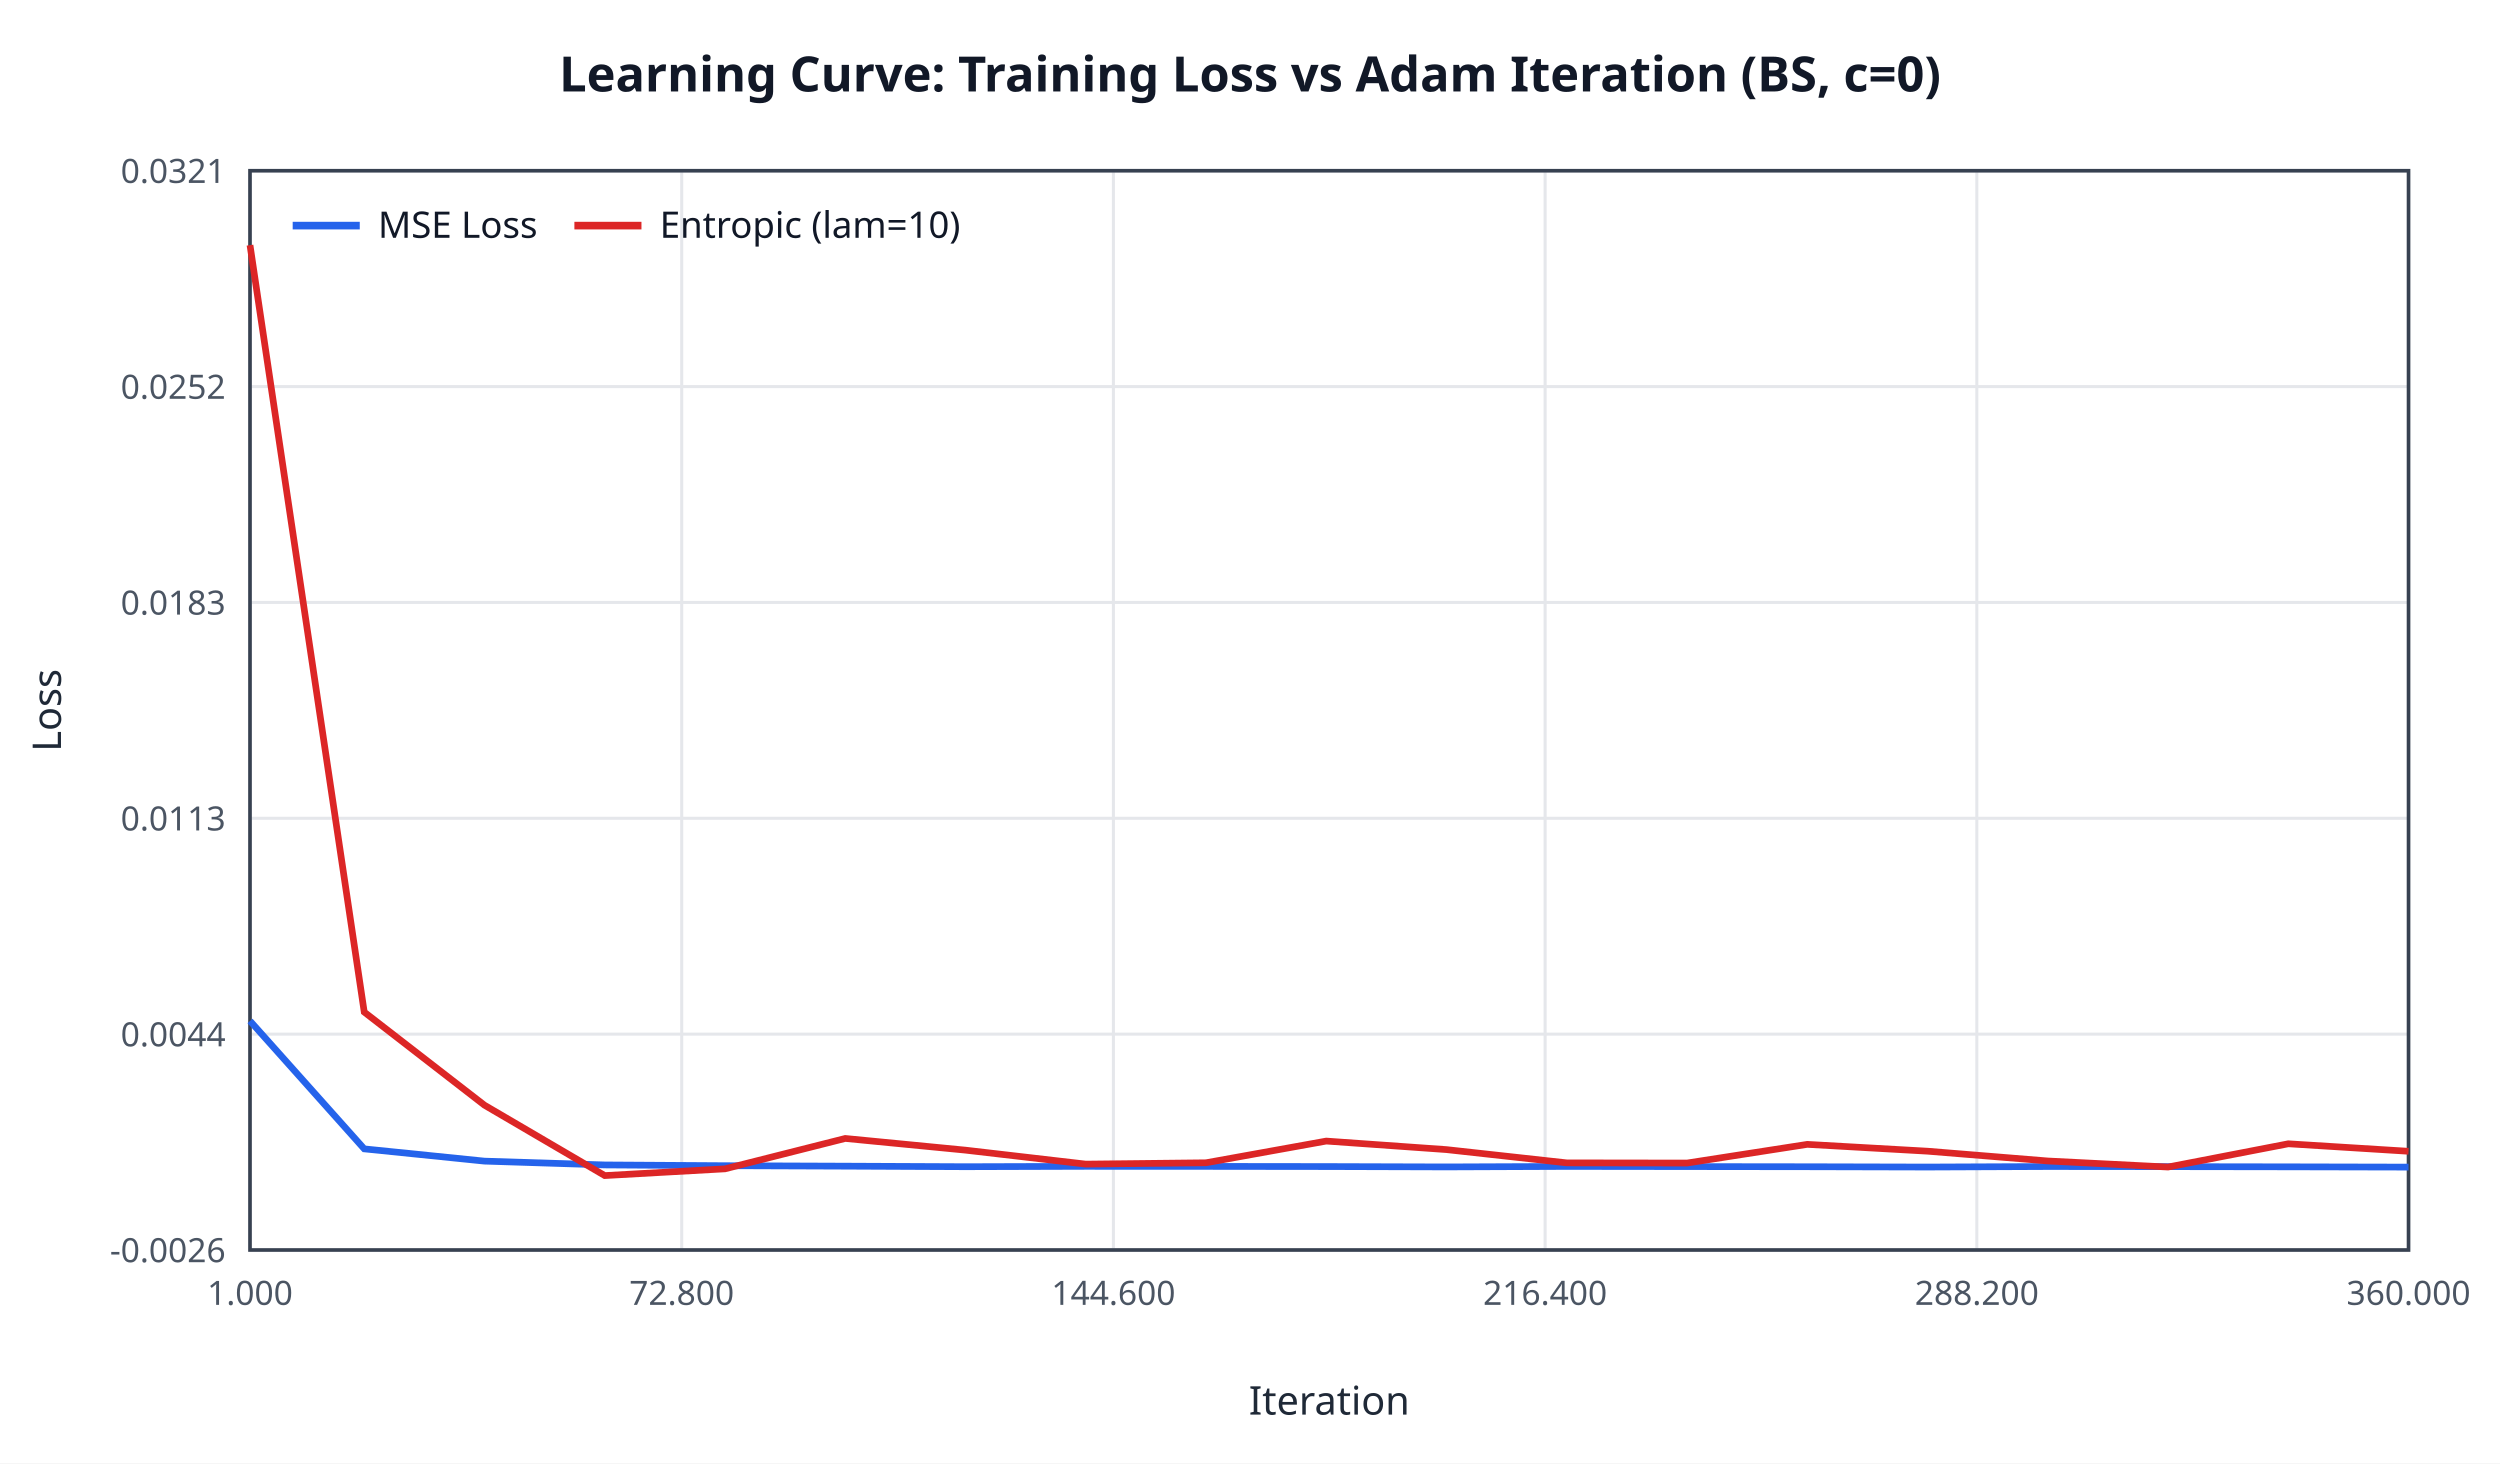
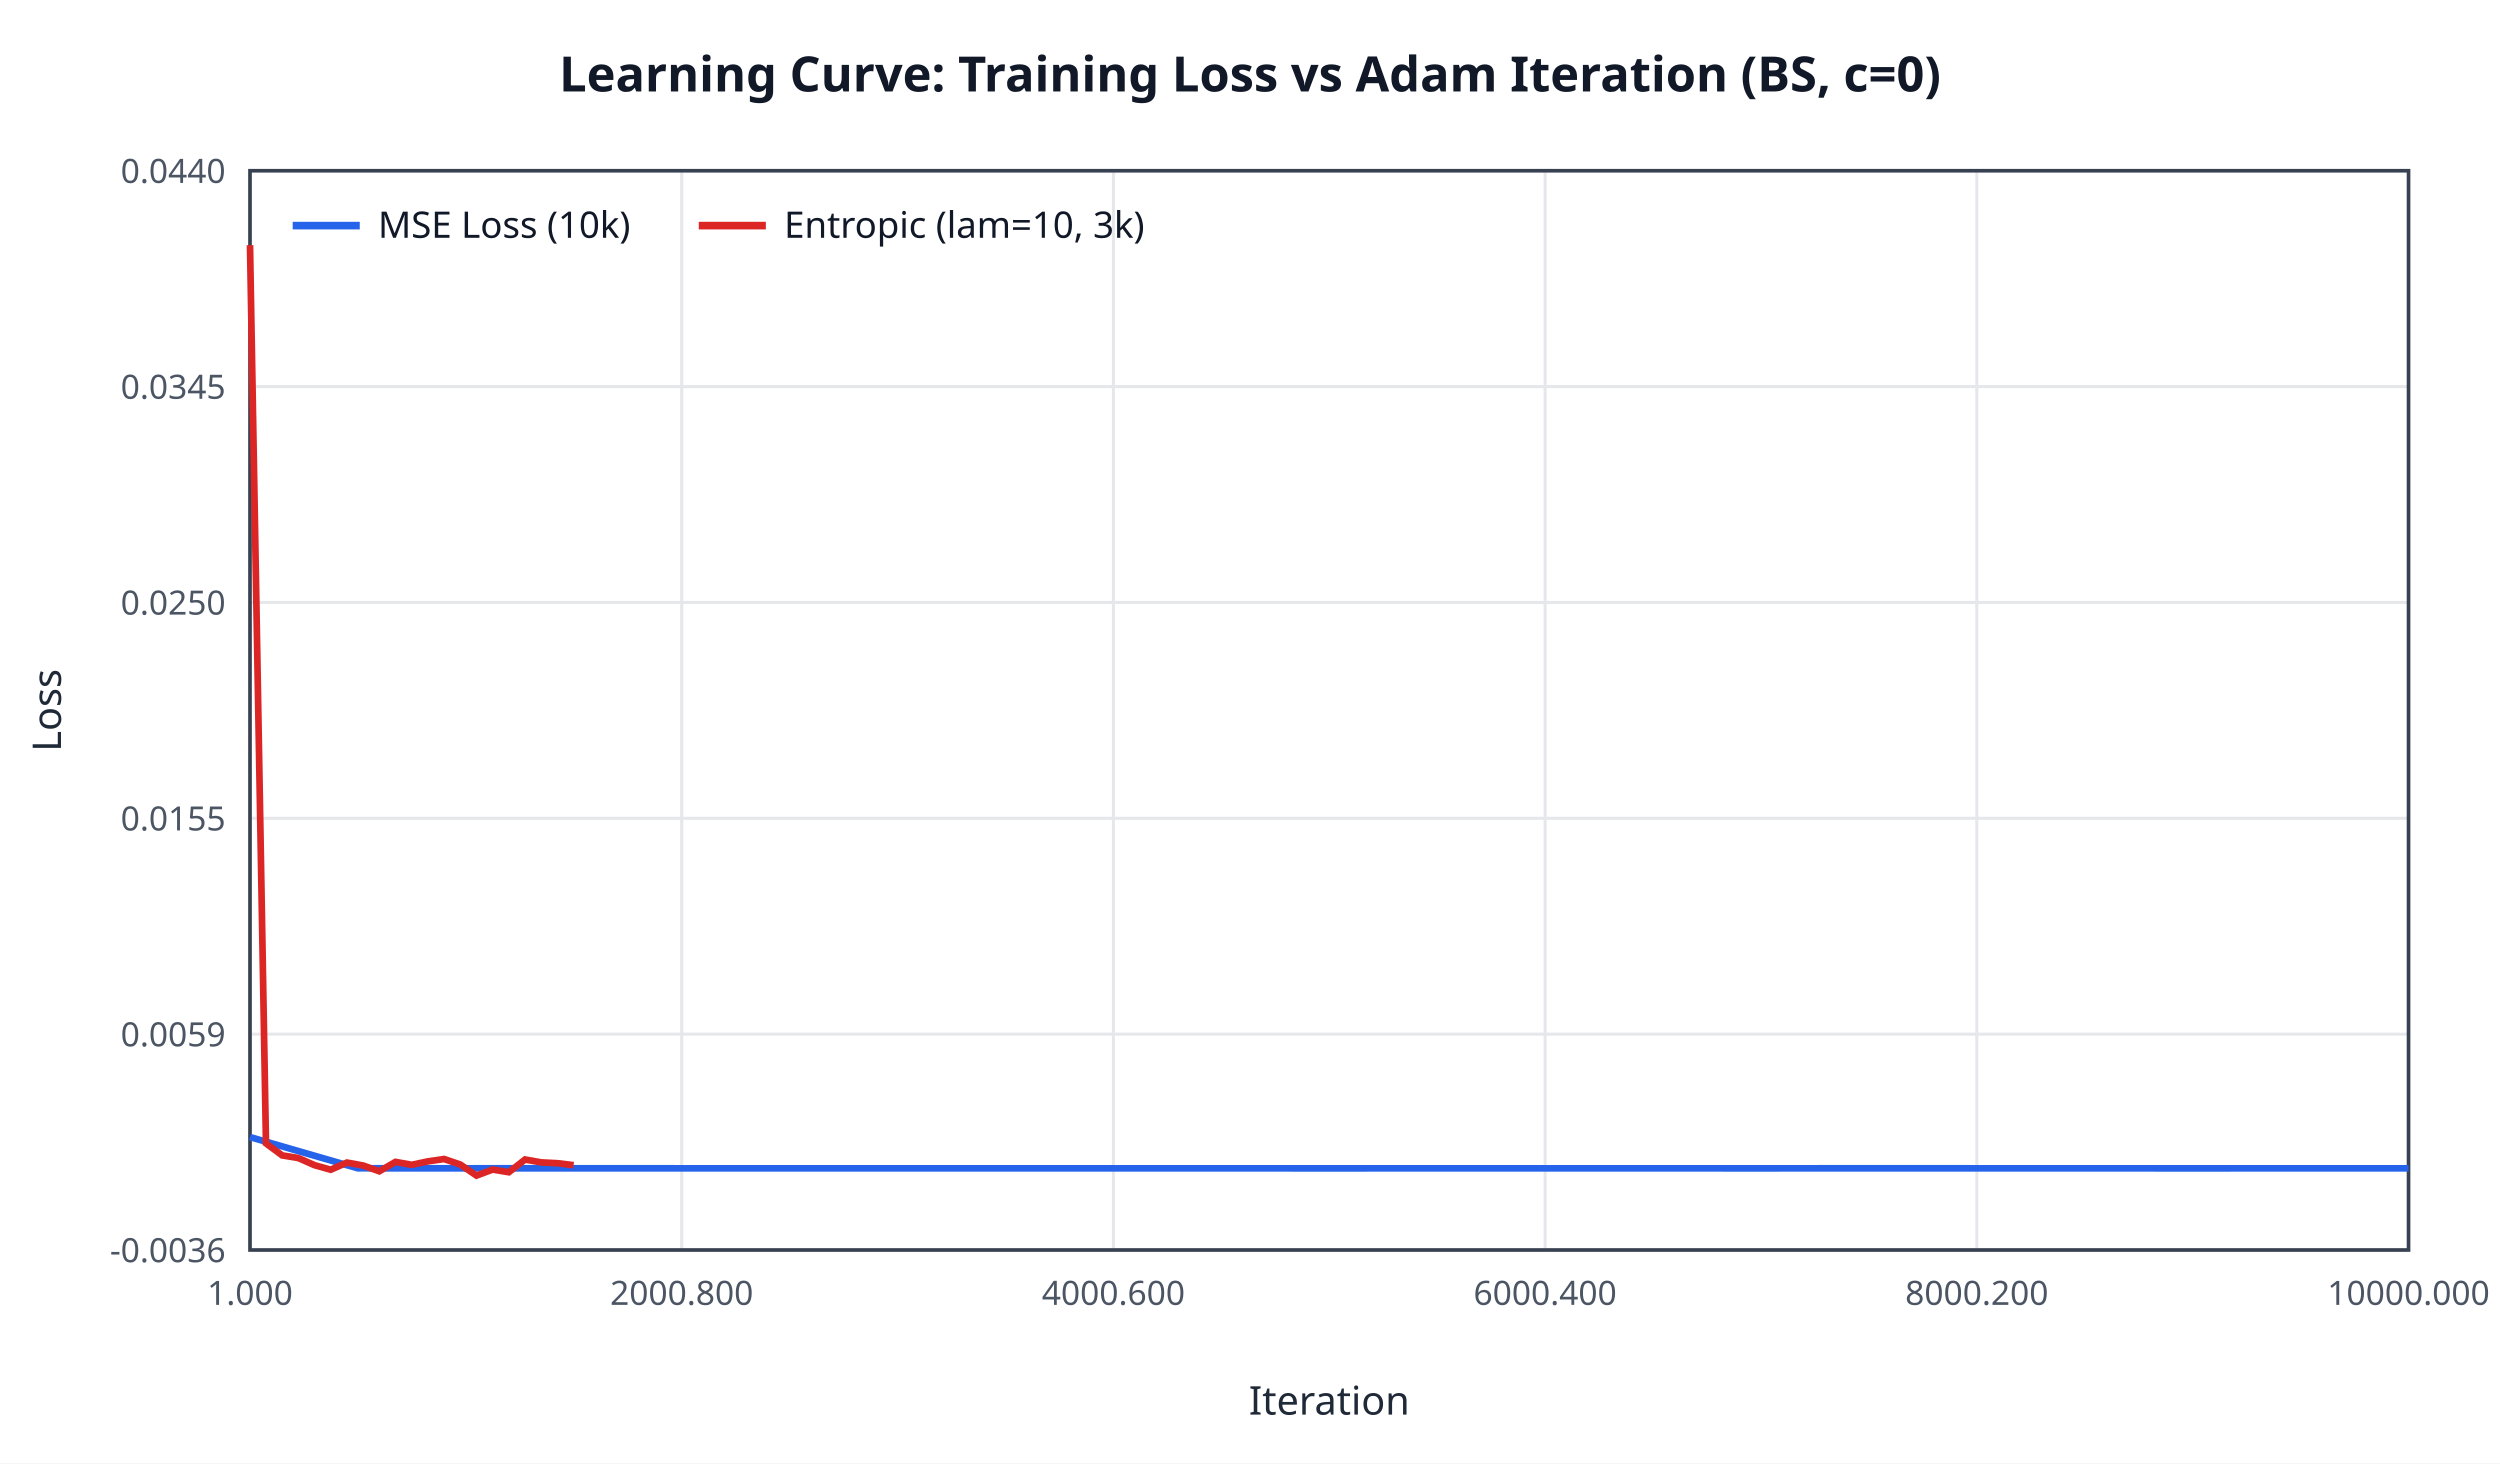
<svg xmlns="http://www.w3.org/2000/svg" width="820" height="480" viewBox="0 0 820 480">
  <rect width="820" height="480" fill="#ffffff" />
  <text x="410" y="30" text-anchor="middle" font-family="sans-serif" font-size="16" font-weight="bold" fill="#111827">Learning Curve: Training Loss vs Adam Iteration (BS, c=0)</text>
  <line x1="82" y1="410.0" x2="790.0" y2="410.0" stroke="#e5e7eb" stroke-width="1" />
-   <text x="74.0" y="414.0" text-anchor="end" font-family="sans-serif" font-size="11" fill="#4b5563">-0.0026</text>
+   <text x="74.0" y="414.0" text-anchor="end" font-family="sans-serif" font-size="11" fill="#4b5563">-0.0036</text>
  <line x1="82.0" y1="56" x2="82.0" y2="410.0" stroke="#e5e7eb" stroke-width="1" />
  <text x="82.0" y="428.0" text-anchor="middle" font-family="sans-serif" font-size="11" fill="#4b5563">1.000</text>
  <line x1="82" y1="339.2" x2="790.0" y2="339.2" stroke="#e5e7eb" stroke-width="1" />
-   <text x="74.0" y="343.2" text-anchor="end" font-family="sans-serif" font-size="11" fill="#4b5563">0.0044</text>
+   <text x="74.0" y="343.2" text-anchor="end" font-family="sans-serif" font-size="11" fill="#4b5563">0.0059</text>
  <line x1="223.6" y1="56" x2="223.6" y2="410.0" stroke="#e5e7eb" stroke-width="1" />
-   <text x="223.6" y="428.0" text-anchor="middle" font-family="sans-serif" font-size="11" fill="#4b5563">72.800</text>
+   <text x="223.6" y="428.0" text-anchor="middle" font-family="sans-serif" font-size="11" fill="#4b5563">2000.800</text>
  <line x1="82" y1="268.4" x2="790.0" y2="268.4" stroke="#e5e7eb" stroke-width="1" />
-   <text x="74.0" y="272.4" text-anchor="end" font-family="sans-serif" font-size="11" fill="#4b5563">0.0113</text>
+   <text x="74.0" y="272.4" text-anchor="end" font-family="sans-serif" font-size="11" fill="#4b5563">0.0155</text>
  <line x1="365.2" y1="56" x2="365.2" y2="410.0" stroke="#e5e7eb" stroke-width="1" />
-   <text x="365.2" y="428.0" text-anchor="middle" font-family="sans-serif" font-size="11" fill="#4b5563">144.600</text>
+   <text x="365.2" y="428.0" text-anchor="middle" font-family="sans-serif" font-size="11" fill="#4b5563">4000.600</text>
  <line x1="82" y1="197.6" x2="790.0" y2="197.6" stroke="#e5e7eb" stroke-width="1" />
-   <text x="74.0" y="201.6" text-anchor="end" font-family="sans-serif" font-size="11" fill="#4b5563">0.0183</text>
+   <text x="74.0" y="201.6" text-anchor="end" font-family="sans-serif" font-size="11" fill="#4b5563">0.0250</text>
  <line x1="506.8" y1="56" x2="506.8" y2="410.0" stroke="#e5e7eb" stroke-width="1" />
-   <text x="506.8" y="428.0" text-anchor="middle" font-family="sans-serif" font-size="11" fill="#4b5563">216.400</text>
+   <text x="506.8" y="428.0" text-anchor="middle" font-family="sans-serif" font-size="11" fill="#4b5563">6000.400</text>
  <line x1="82" y1="126.8" x2="790.0" y2="126.8" stroke="#e5e7eb" stroke-width="1" />
-   <text x="74.0" y="130.8" text-anchor="end" font-family="sans-serif" font-size="11" fill="#4b5563">0.0252</text>
+   <text x="74.0" y="130.8" text-anchor="end" font-family="sans-serif" font-size="11" fill="#4b5563">0.0345</text>
  <line x1="648.4" y1="56" x2="648.4" y2="410.0" stroke="#e5e7eb" stroke-width="1" />
-   <text x="648.4" y="428.0" text-anchor="middle" font-family="sans-serif" font-size="11" fill="#4b5563">288.200</text>
+   <text x="648.4" y="428.0" text-anchor="middle" font-family="sans-serif" font-size="11" fill="#4b5563">8000.200</text>
  <line x1="82" y1="56.0" x2="790.0" y2="56.0" stroke="#e5e7eb" stroke-width="1" />
-   <text x="74.0" y="60.0" text-anchor="end" font-family="sans-serif" font-size="11" fill="#4b5563">0.0321</text>
+   <text x="74.0" y="60.0" text-anchor="end" font-family="sans-serif" font-size="11" fill="#4b5563">0.0440</text>
  <line x1="790.0" y1="56" x2="790.0" y2="410.0" stroke="#e5e7eb" stroke-width="1" />
-   <text x="790.0" y="428.0" text-anchor="middle" font-family="sans-serif" font-size="11" fill="#4b5563">360.000</text>
+   <text x="790.0" y="428.0" text-anchor="middle" font-family="sans-serif" font-size="11" fill="#4b5563">10000.000</text>
  <rect x="82" y="56" width="708" height="354" fill="none" stroke="#374151" stroke-width="1.2" />
  <text x="436.0" y="464.0" text-anchor="middle" font-family="sans-serif" font-size="13" fill="#1f2937">Iteration</text>
  <text x="20" y="233.0" text-anchor="middle" font-family="sans-serif" font-size="13" fill="#1f2937" transform="rotate(-90 20 233.0)">Loss</text>
-   <polyline fill="none" stroke="#2563eb" stroke-width="2.2" points="82.00,334.87 119.47,376.83 158.91,380.85 198.36,382.10 237.80,382.35 277.24,382.50 316.69,382.68 356.13,382.56 395.57,382.58 435.01,382.63 474.46,382.75 513.90,382.59 553.34,382.64 592.79,382.69 632.23,382.79 671.67,382.62 711.11,382.66 750.56,382.72 790.00,382.81 " />
-   <polyline fill="none" stroke="#dc2626" stroke-width="2.2" points="82.00,80.41 119.47,331.96 158.91,362.50 198.36,385.59 237.80,383.38 277.24,373.41 316.69,377.25 356.13,381.83 395.57,381.39 435.01,374.27 474.46,377.07 513.90,381.42 553.34,381.48 592.79,375.35 632.23,377.59 671.67,380.80 711.11,382.79 750.56,375.16 790.00,377.62 " />
+   <polyline fill="none" stroke="#2563eb" stroke-width="2.2" points="82.00,372.97 117.33,383.19 152.74,383.21 188.14,383.20 223.54,383.21 258.95,383.21 294.35,383.21 329.75,383.21 365.16,383.21 400.56,383.21 435.96,383.22 471.37,383.21 506.77,383.21 542.18,383.21 577.58,383.22 612.98,383.20 648.39,383.21 683.79,383.21 719.19,383.22 754.60,383.21 790.00,383.21 " />
+   <polyline fill="none" stroke="#dc2626" stroke-width="2.2" points="82.00,80.41 87.24,375.04 92.55,378.97 97.86,379.84 103.17,382.18 108.48,383.67 113.79,381.33 119.10,382.29 124.41,384.18 129.72,381.10 135.03,382.06 140.35,380.93 145.66,380.16 150.97,381.96 156.28,385.59 161.59,383.61 166.90,384.49 172.21,380.33 177.52,381.26 182.83,381.53 188.14,382.18 " />
  <line x1="96.0" y1="74.0" x2="118.0" y2="74.0" stroke="#2563eb" stroke-width="2.5" />
-   <text x="124.0" y="78.0" font-family="sans-serif" font-size="12" fill="#111827">MSE Loss</text>
-   <line x1="188.4" y1="74.0" x2="210.4" y2="74.0" stroke="#dc2626" stroke-width="2.5" />
-   <text x="216.4" y="78.0" font-family="sans-serif" font-size="12" fill="#111827">Entropic (lam=10)</text>
+   <text x="124.0" y="78.0" font-family="sans-serif" font-size="12" fill="#111827">MSE Loss (10k)</text>
+   <line x1="229.2" y1="74.0" x2="251.2" y2="74.0" stroke="#dc2626" stroke-width="2.5" />
+   <text x="257.2" y="78.0" font-family="sans-serif" font-size="12" fill="#111827">Entropic (lam=10, 3k)</text>
</svg>
